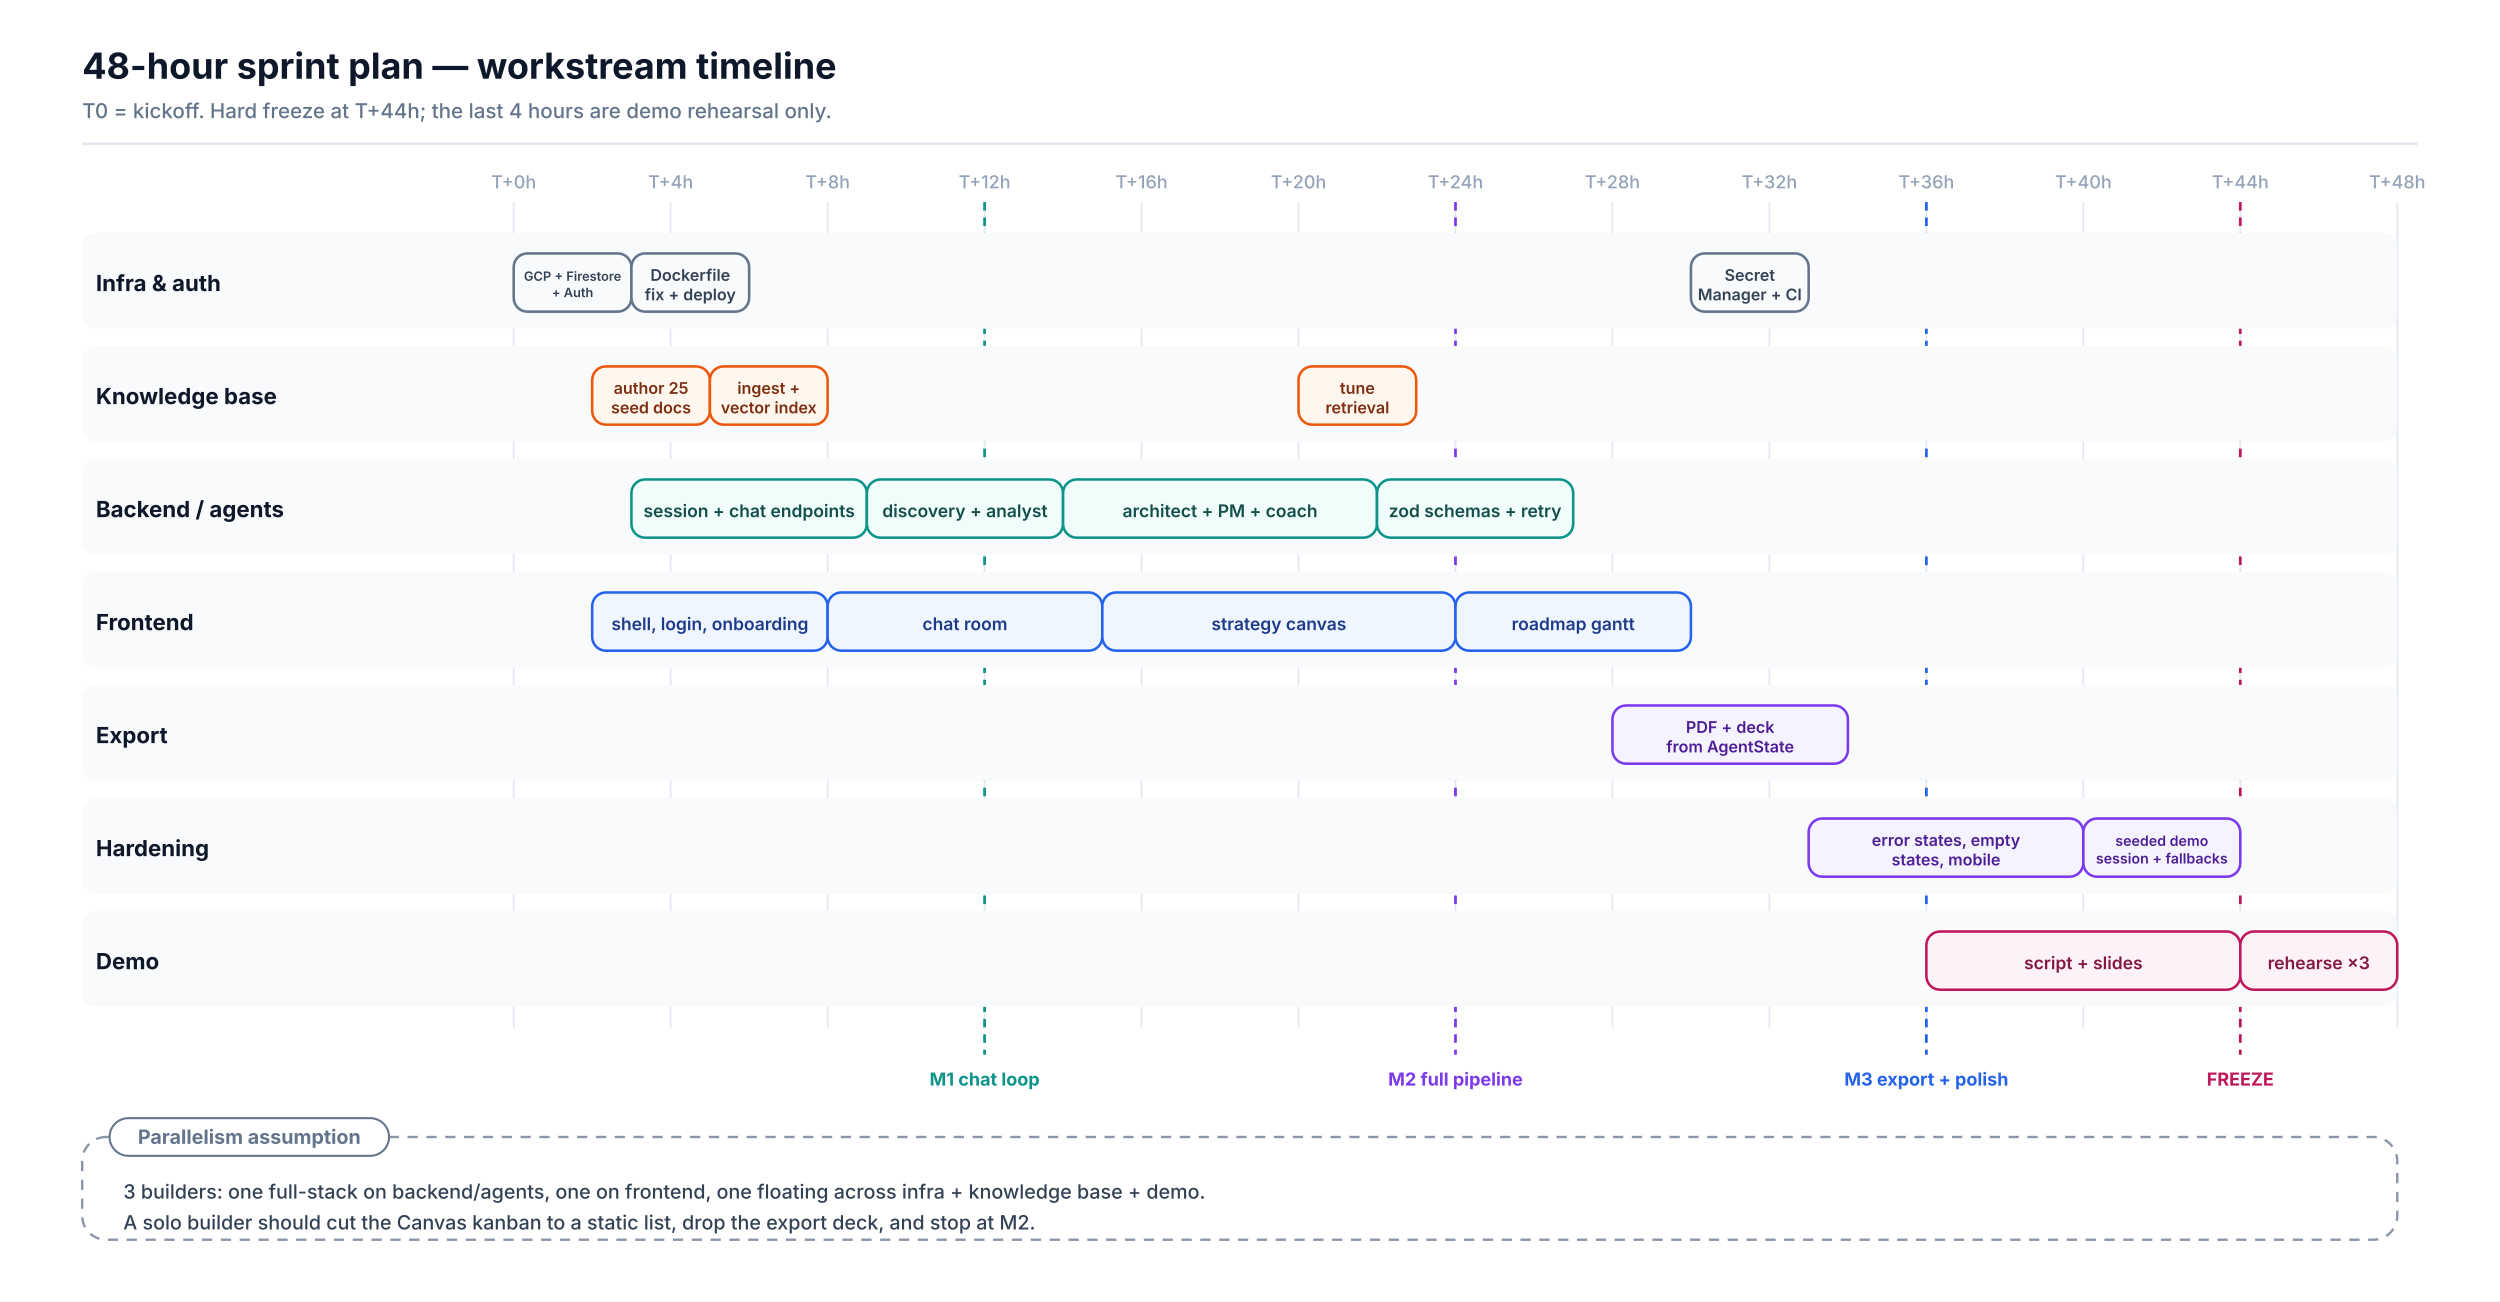
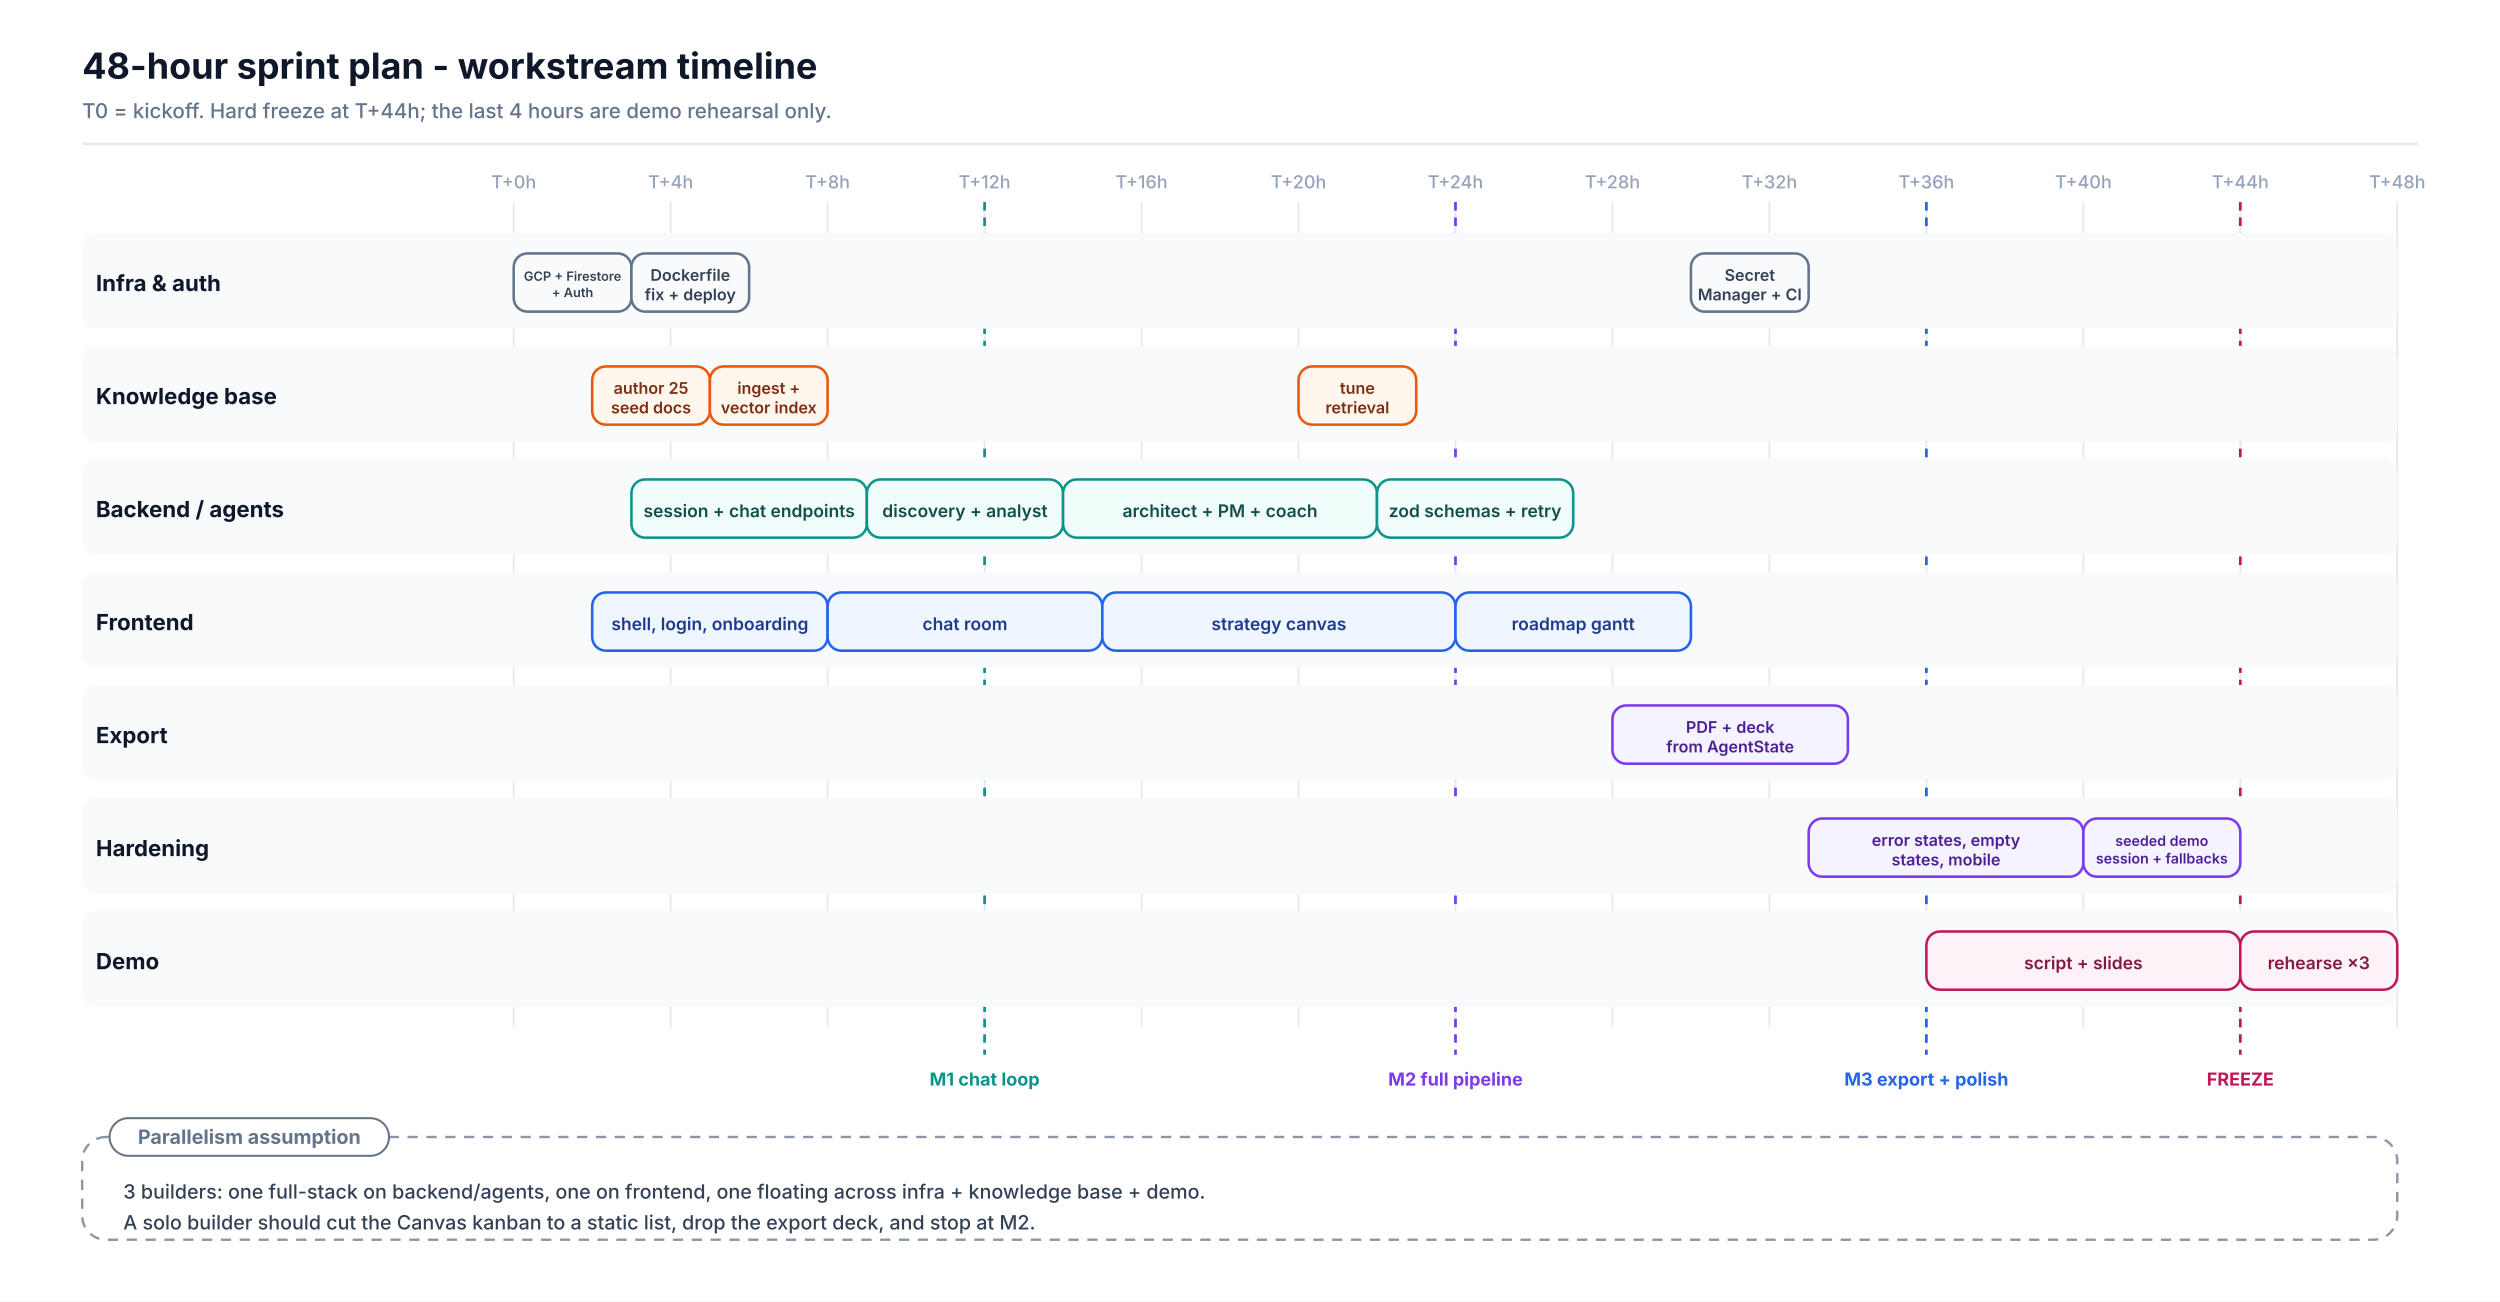
<svg xmlns="http://www.w3.org/2000/svg" viewBox="0 0 1460 760" width="1460" height="760" font-family="'Inter','Segoe UI',-apple-system,Helvetica,Arial,sans-serif">
  <defs>
    <marker id="arrow" viewBox="0 0 10 10" refX="9" refY="5" markerWidth="6.5" markerHeight="6.5" orient="auto-start-reverse">
      <path d="M 0 1 L 10 5 L 0 9 z" fill="#475569" />
    </marker>
    <marker id="dotmark" viewBox="0 0 10 10" refX="5" refY="5" markerWidth="5" markerHeight="5">
      <circle cx="5" cy="5" r="3.5" fill="#475569" />
    </marker>
  </defs>
  <rect width="1460" height="760" fill="#ffffff" />
-   <text x="48" y="46" font-family="'Inter','Segoe UI',-apple-system,Helvetica,Arial,sans-serif" font-size="21" font-weight="750" fill="#0f172a" text-anchor="start" opacity="1.0">48-hour sprint plan — workstream timeline</text>
+   <text x="48" y="46" font-family="'Inter','Segoe UI',-apple-system,Helvetica,Arial,sans-serif" font-size="21" font-weight="750" fill="#0f172a" text-anchor="start" opacity="1.0">48-hour sprint plan - workstream timeline</text>
  <text x="48" y="69" font-family="'Inter','Segoe UI',-apple-system,Helvetica,Arial,sans-serif" font-size="12" font-weight="450" fill="#64748b" text-anchor="start" opacity="1.0">T0 = kickoff. Hard freeze at T+44h; the last 4 hours are demo rehearsal only.</text>
  <line x1="48" y1="84" x2="1412" y2="84" stroke="#e2e8f0" stroke-width="1.5" />
  <line x1="300.0" y1="118" x2="300.0" y2="600" stroke="#e2e8f0" stroke-width="1" />
  <text x="300.0" y="110" font-family="'Inter','Segoe UI',-apple-system,Helvetica,Arial,sans-serif" font-size="10.5" font-weight="550" fill="#94a3b8" text-anchor="middle" opacity="1.0">T+0h</text>
  <line x1="391.667" y1="118" x2="391.667" y2="600" stroke="#e2e8f0" stroke-width="1" />
  <text x="391.667" y="110" font-family="'Inter','Segoe UI',-apple-system,Helvetica,Arial,sans-serif" font-size="10.5" font-weight="550" fill="#94a3b8" text-anchor="middle" opacity="1.0">T+4h</text>
  <line x1="483.333" y1="118" x2="483.333" y2="600" stroke="#e2e8f0" stroke-width="1" />
  <text x="483.333" y="110" font-family="'Inter','Segoe UI',-apple-system,Helvetica,Arial,sans-serif" font-size="10.5" font-weight="550" fill="#94a3b8" text-anchor="middle" opacity="1.0">T+8h</text>
  <line x1="575.0" y1="118" x2="575.0" y2="600" stroke="#e2e8f0" stroke-width="1" />
  <text x="575.0" y="110" font-family="'Inter','Segoe UI',-apple-system,Helvetica,Arial,sans-serif" font-size="10.5" font-weight="550" fill="#94a3b8" text-anchor="middle" opacity="1.0">T+12h</text>
  <line x1="666.667" y1="118" x2="666.667" y2="600" stroke="#e2e8f0" stroke-width="1" />
  <text x="666.667" y="110" font-family="'Inter','Segoe UI',-apple-system,Helvetica,Arial,sans-serif" font-size="10.5" font-weight="550" fill="#94a3b8" text-anchor="middle" opacity="1.0">T+16h</text>
  <line x1="758.333" y1="118" x2="758.333" y2="600" stroke="#e2e8f0" stroke-width="1" />
  <text x="758.333" y="110" font-family="'Inter','Segoe UI',-apple-system,Helvetica,Arial,sans-serif" font-size="10.5" font-weight="550" fill="#94a3b8" text-anchor="middle" opacity="1.0">T+20h</text>
  <line x1="850.0" y1="118" x2="850.0" y2="600" stroke="#e2e8f0" stroke-width="1" />
  <text x="850.0" y="110" font-family="'Inter','Segoe UI',-apple-system,Helvetica,Arial,sans-serif" font-size="10.5" font-weight="550" fill="#94a3b8" text-anchor="middle" opacity="1.0">T+24h</text>
  <line x1="941.667" y1="118" x2="941.667" y2="600" stroke="#e2e8f0" stroke-width="1" />
  <text x="941.667" y="110" font-family="'Inter','Segoe UI',-apple-system,Helvetica,Arial,sans-serif" font-size="10.5" font-weight="550" fill="#94a3b8" text-anchor="middle" opacity="1.0">T+28h</text>
  <line x1="1033.333" y1="118" x2="1033.333" y2="600" stroke="#e2e8f0" stroke-width="1" />
  <text x="1033.333" y="110" font-family="'Inter','Segoe UI',-apple-system,Helvetica,Arial,sans-serif" font-size="10.5" font-weight="550" fill="#94a3b8" text-anchor="middle" opacity="1.0">T+32h</text>
  <line x1="1125.0" y1="118" x2="1125.0" y2="600" stroke="#e2e8f0" stroke-width="1" />
  <text x="1125.0" y="110" font-family="'Inter','Segoe UI',-apple-system,Helvetica,Arial,sans-serif" font-size="10.5" font-weight="550" fill="#94a3b8" text-anchor="middle" opacity="1.0">T+36h</text>
  <line x1="1216.667" y1="118" x2="1216.667" y2="600" stroke="#e2e8f0" stroke-width="1" />
  <text x="1216.667" y="110" font-family="'Inter','Segoe UI',-apple-system,Helvetica,Arial,sans-serif" font-size="10.5" font-weight="550" fill="#94a3b8" text-anchor="middle" opacity="1.0">T+40h</text>
  <line x1="1308.333" y1="118" x2="1308.333" y2="600" stroke="#e2e8f0" stroke-width="1" />
  <text x="1308.333" y="110" font-family="'Inter','Segoe UI',-apple-system,Helvetica,Arial,sans-serif" font-size="10.5" font-weight="550" fill="#94a3b8" text-anchor="middle" opacity="1.0">T+44h</text>
  <line x1="1400.0" y1="118" x2="1400.0" y2="600" stroke="#e2e8f0" stroke-width="1" />
  <text x="1400.0" y="110" font-family="'Inter','Segoe UI',-apple-system,Helvetica,Arial,sans-serif" font-size="10.5" font-weight="550" fill="#94a3b8" text-anchor="middle" opacity="1.0">T+48h</text>
  <line x1="575.0" y1="118" x2="575.0" y2="616" stroke="#0d9488" stroke-width="1.6" stroke-dasharray="5 4" />
  <text x="575.0" y="634" font-family="'Inter','Segoe UI',-apple-system,Helvetica,Arial,sans-serif" font-size="10.5" font-weight="700" fill="#0d9488" text-anchor="middle" opacity="1.0">M1 chat loop</text>
  <line x1="850.0" y1="118" x2="850.0" y2="616" stroke="#7c3aed" stroke-width="1.6" stroke-dasharray="5 4" />
  <text x="850.0" y="634" font-family="'Inter','Segoe UI',-apple-system,Helvetica,Arial,sans-serif" font-size="10.5" font-weight="700" fill="#7c3aed" text-anchor="middle" opacity="1.0">M2 full pipeline</text>
  <line x1="1125.0" y1="118" x2="1125.0" y2="616" stroke="#2563eb" stroke-width="1.6" stroke-dasharray="5 4" />
  <text x="1125.0" y="634" font-family="'Inter','Segoe UI',-apple-system,Helvetica,Arial,sans-serif" font-size="10.5" font-weight="700" fill="#2563eb" text-anchor="middle" opacity="1.0">M3 export + polish</text>
  <line x1="1308.333" y1="118" x2="1308.333" y2="616" stroke="#be185d" stroke-width="1.6" stroke-dasharray="5 4" />
  <text x="1308.333" y="634" font-family="'Inter','Segoe UI',-apple-system,Helvetica,Arial,sans-serif" font-size="10.5" font-weight="700" fill="#be185d" text-anchor="middle" opacity="1.0">FREEZE</text>
  <rect x="48" y="136" width="1352" height="56" rx="8" fill="#f8fafc" />
  <text x="56" y="170" font-family="'Inter','Segoe UI',-apple-system,Helvetica,Arial,sans-serif" font-size="13" font-weight="650" fill="#0f172a" text-anchor="start" opacity="1.0">Infra &amp; auth</text>
  <rect x="300.0" y="148" width="68.75" height="34" rx="8" fill="#f8fafc" stroke="#64748b" stroke-width="1.5" />
  <text x="334.375" y="164" font-family="'Inter','Segoe UI',-apple-system,Helvetica,Arial,sans-serif" font-size="7.492" font-weight="560" fill="#334155" text-anchor="middle" opacity="1.0">GCP + Firestore</text>
  <text x="334.375" y="173.492" font-family="'Inter','Segoe UI',-apple-system,Helvetica,Arial,sans-serif" font-size="7.492" font-weight="560" fill="#334155" text-anchor="middle" opacity="1.0">+ Auth</text>
  <rect x="368.75" y="148" width="68.75" height="34" rx="8" fill="#f8fafc" stroke="#64748b" stroke-width="1.5" />
  <text x="403.125" y="164" font-family="'Inter','Segoe UI',-apple-system,Helvetica,Arial,sans-serif" font-size="9.365" font-weight="560" fill="#334155" text-anchor="middle" opacity="1.0">Dockerfile</text>
  <text x="403.125" y="175.365" font-family="'Inter','Segoe UI',-apple-system,Helvetica,Arial,sans-serif" font-size="9.365" font-weight="560" fill="#334155" text-anchor="middle" opacity="1.0">fix + deploy</text>
  <rect x="987.5" y="148" width="68.75" height="34" rx="8" fill="#f8fafc" stroke="#64748b" stroke-width="1.5" />
  <text x="1021.875" y="164" font-family="'Inter','Segoe UI',-apple-system,Helvetica,Arial,sans-serif" font-size="9.365" font-weight="560" fill="#334155" text-anchor="middle" opacity="1.0">Secret</text>
  <text x="1021.875" y="175.365" font-family="'Inter','Segoe UI',-apple-system,Helvetica,Arial,sans-serif" font-size="9.365" font-weight="560" fill="#334155" text-anchor="middle" opacity="1.0">Manager + CI</text>
  <rect x="48" y="202" width="1352" height="56" rx="8" fill="#f8fafc" />
  <text x="56" y="236" font-family="'Inter','Segoe UI',-apple-system,Helvetica,Arial,sans-serif" font-size="13" font-weight="650" fill="#0f172a" text-anchor="start" opacity="1.0">Knowledge base</text>
  <rect x="345.833" y="214" width="68.75" height="34" rx="8" fill="#fff7ed" stroke="#ea580c" stroke-width="1.5" />
  <text x="380.208" y="230" font-family="'Inter','Segoe UI',-apple-system,Helvetica,Arial,sans-serif" font-size="9.4" font-weight="560" fill="#7c2d12" text-anchor="middle" opacity="1.0">author 25</text>
  <text x="380.208" y="241.4" font-family="'Inter','Segoe UI',-apple-system,Helvetica,Arial,sans-serif" font-size="9.4" font-weight="560" fill="#7c2d12" text-anchor="middle" opacity="1.0">seed docs</text>
  <rect x="414.583" y="214" width="68.75" height="34" rx="8" fill="#fff7ed" stroke="#ea580c" stroke-width="1.5" />
  <text x="448.958" y="230" font-family="'Inter','Segoe UI',-apple-system,Helvetica,Arial,sans-serif" font-size="9.365" font-weight="560" fill="#7c2d12" text-anchor="middle" opacity="1.0">ingest +</text>
  <text x="448.958" y="241.365" font-family="'Inter','Segoe UI',-apple-system,Helvetica,Arial,sans-serif" font-size="9.365" font-weight="560" fill="#7c2d12" text-anchor="middle" opacity="1.0">vector index</text>
  <rect x="758.333" y="214" width="68.75" height="34" rx="8" fill="#fff7ed" stroke="#ea580c" stroke-width="1.5" />
  <text x="792.708" y="230" font-family="'Inter','Segoe UI',-apple-system,Helvetica,Arial,sans-serif" font-size="9.4" font-weight="560" fill="#7c2d12" text-anchor="middle" opacity="1.0">tune</text>
  <text x="792.708" y="241.4" font-family="'Inter','Segoe UI',-apple-system,Helvetica,Arial,sans-serif" font-size="9.4" font-weight="560" fill="#7c2d12" text-anchor="middle" opacity="1.0">retrieval</text>
  <rect x="48" y="268" width="1352" height="56" rx="8" fill="#f8fafc" />
  <text x="56" y="302" font-family="'Inter','Segoe UI',-apple-system,Helvetica,Arial,sans-serif" font-size="13" font-weight="650" fill="#0f172a" text-anchor="start" opacity="1.0">Backend / agents</text>
  <rect x="368.75" y="280" width="137.5" height="34" rx="8" fill="#f0fdfa" stroke="#0d9488" stroke-width="1.5" />
  <text x="437.5" y="302" font-family="'Inter','Segoe UI',-apple-system,Helvetica,Arial,sans-serif" font-size="10.2" font-weight="560" fill="#134e4a" text-anchor="middle" opacity="1.0">session + chat endpoints</text>
  <rect x="506.25" y="280" width="114.583" height="34" rx="8" fill="#f0fdfa" stroke="#0d9488" stroke-width="1.5" />
  <text x="563.542" y="302" font-family="'Inter','Segoe UI',-apple-system,Helvetica,Arial,sans-serif" font-size="10.2" font-weight="560" fill="#134e4a" text-anchor="middle" opacity="1.0">discovery + analyst</text>
  <rect x="620.833" y="280" width="183.333" height="34" rx="8" fill="#f0fdfa" stroke="#0d9488" stroke-width="1.5" />
  <text x="712.5" y="302" font-family="'Inter','Segoe UI',-apple-system,Helvetica,Arial,sans-serif" font-size="10.2" font-weight="560" fill="#134e4a" text-anchor="middle" opacity="1.0">architect + PM + coach</text>
  <rect x="804.167" y="280" width="114.583" height="34" rx="8" fill="#f0fdfa" stroke="#0d9488" stroke-width="1.5" />
  <text x="861.458" y="302" font-family="'Inter','Segoe UI',-apple-system,Helvetica,Arial,sans-serif" font-size="10.2" font-weight="560" fill="#134e4a" text-anchor="middle" opacity="1.0">zod schemas + retry</text>
  <rect x="48" y="334" width="1352" height="56" rx="8" fill="#f8fafc" />
  <text x="56" y="368" font-family="'Inter','Segoe UI',-apple-system,Helvetica,Arial,sans-serif" font-size="13" font-weight="650" fill="#0f172a" text-anchor="start" opacity="1.0">Frontend</text>
  <rect x="345.833" y="346" width="137.5" height="34" rx="8" fill="#eff6ff" stroke="#2563eb" stroke-width="1.5" />
  <text x="414.583" y="368" font-family="'Inter','Segoe UI',-apple-system,Helvetica,Arial,sans-serif" font-size="10.2" font-weight="560" fill="#1e3a8a" text-anchor="middle" opacity="1.0">shell, login, onboarding</text>
  <rect x="483.333" y="346" width="160.417" height="34" rx="8" fill="#eff6ff" stroke="#2563eb" stroke-width="1.5" />
  <text x="563.542" y="368" font-family="'Inter','Segoe UI',-apple-system,Helvetica,Arial,sans-serif" font-size="10.2" font-weight="560" fill="#1e3a8a" text-anchor="middle" opacity="1.0">chat room</text>
  <rect x="643.75" y="346" width="206.25" height="34" rx="8" fill="#eff6ff" stroke="#2563eb" stroke-width="1.5" />
  <text x="746.875" y="368" font-family="'Inter','Segoe UI',-apple-system,Helvetica,Arial,sans-serif" font-size="10.2" font-weight="560" fill="#1e3a8a" text-anchor="middle" opacity="1.0">strategy canvas</text>
  <rect x="850.0" y="346" width="137.5" height="34" rx="8" fill="#eff6ff" stroke="#2563eb" stroke-width="1.5" />
  <text x="918.75" y="368" font-family="'Inter','Segoe UI',-apple-system,Helvetica,Arial,sans-serif" font-size="10.2" font-weight="560" fill="#1e3a8a" text-anchor="middle" opacity="1.0">roadmap gantt</text>
  <rect x="48" y="400" width="1352" height="56" rx="8" fill="#f8fafc" />
  <text x="56" y="434" font-family="'Inter','Segoe UI',-apple-system,Helvetica,Arial,sans-serif" font-size="13" font-weight="650" fill="#0f172a" text-anchor="start" opacity="1.0">Export</text>
  <rect x="941.667" y="412" width="137.5" height="34" rx="8" fill="#f5f3ff" stroke="#7c3aed" stroke-width="1.5" />
  <text x="1010.417" y="428" font-family="'Inter','Segoe UI',-apple-system,Helvetica,Arial,sans-serif" font-size="9.4" font-weight="560" fill="#4c1d95" text-anchor="middle" opacity="1.0">PDF + deck</text>
  <text x="1010.417" y="439.4" font-family="'Inter','Segoe UI',-apple-system,Helvetica,Arial,sans-serif" font-size="9.4" font-weight="560" fill="#4c1d95" text-anchor="middle" opacity="1.0">from AgentState</text>
  <rect x="48" y="466" width="1352" height="56" rx="8" fill="#f8fafc" />
  <text x="56" y="500" font-family="'Inter','Segoe UI',-apple-system,Helvetica,Arial,sans-serif" font-size="13" font-weight="650" fill="#0f172a" text-anchor="start" opacity="1.0">Hardening</text>
  <rect x="1056.25" y="478" width="160.417" height="34" rx="8" fill="#f5f3ff" stroke="#7c3aed" stroke-width="1.5" />
  <text x="1136.458" y="494" font-family="'Inter','Segoe UI',-apple-system,Helvetica,Arial,sans-serif" font-size="9.4" font-weight="560" fill="#4c1d95" text-anchor="middle" opacity="1.0">error states, empty</text>
  <text x="1136.458" y="505.4" font-family="'Inter','Segoe UI',-apple-system,Helvetica,Arial,sans-serif" font-size="9.4" font-weight="560" fill="#4c1d95" text-anchor="middle" opacity="1.0">states, mobile</text>
  <rect x="1216.667" y="478" width="91.667" height="34" rx="8" fill="#f5f3ff" stroke="#7c3aed" stroke-width="1.5" />
  <text x="1262.5" y="494" font-family="'Inter','Segoe UI',-apple-system,Helvetica,Arial,sans-serif" font-size="8.303" font-weight="560" fill="#4c1d95" text-anchor="middle" opacity="1.0">seeded demo</text>
  <text x="1262.5" y="504.303" font-family="'Inter','Segoe UI',-apple-system,Helvetica,Arial,sans-serif" font-size="8.303" font-weight="560" fill="#4c1d95" text-anchor="middle" opacity="1.0">session + fallbacks</text>
  <rect x="48" y="532" width="1352" height="56" rx="8" fill="#f8fafc" />
  <text x="56" y="566" font-family="'Inter','Segoe UI',-apple-system,Helvetica,Arial,sans-serif" font-size="13" font-weight="650" fill="#0f172a" text-anchor="start" opacity="1.0">Demo</text>
  <rect x="1125.0" y="544" width="183.333" height="34" rx="8" fill="#fdf2f8" stroke="#be185d" stroke-width="1.5" />
  <text x="1216.667" y="566" font-family="'Inter','Segoe UI',-apple-system,Helvetica,Arial,sans-serif" font-size="10.2" font-weight="560" fill="#831843" text-anchor="middle" opacity="1.0">script + slides</text>
  <rect x="1308.333" y="544" width="91.667" height="34" rx="8" fill="#fdf2f8" stroke="#be185d" stroke-width="1.5" />
  <text x="1354.167" y="566" font-family="'Inter','Segoe UI',-apple-system,Helvetica,Arial,sans-serif" font-size="10.2" font-weight="560" fill="#831843" text-anchor="middle" opacity="1.0">rehearse ×3</text>
  <rect x="48" y="664" width="1352" height="60" rx="14" fill="none" stroke="#64748b" stroke-width="1.4" stroke-dasharray="6 5" opacity="0.75" />
  <rect x="64" y="653" width="163.2" height="22" rx="11" fill="#ffffff" stroke="#64748b" stroke-width="1.2" />
  <text x="145.6" y="668" font-family="'Inter','Segoe UI',-apple-system,Helvetica,Arial,sans-serif" font-size="11.5" font-weight="700" fill="#64748b" text-anchor="middle" opacity="1.0">Parallelism assumption</text>
  <text x="72" y="700" font-family="'Inter','Segoe UI',-apple-system,Helvetica,Arial,sans-serif" font-size="11.5" font-weight="500" fill="#334155" text-anchor="start" opacity="1.0">3 builders: one full-stack on backend/agents, one on frontend, one floating across infra + knowledge base + demo.</text>
  <text x="72" y="718" font-family="'Inter','Segoe UI',-apple-system,Helvetica,Arial,sans-serif" font-size="11.5" font-weight="500" fill="#334155" text-anchor="start" opacity="1.0">A solo builder should cut the Canvas kanban to a static list, drop the export deck, and stop at M2.</text>
</svg>
